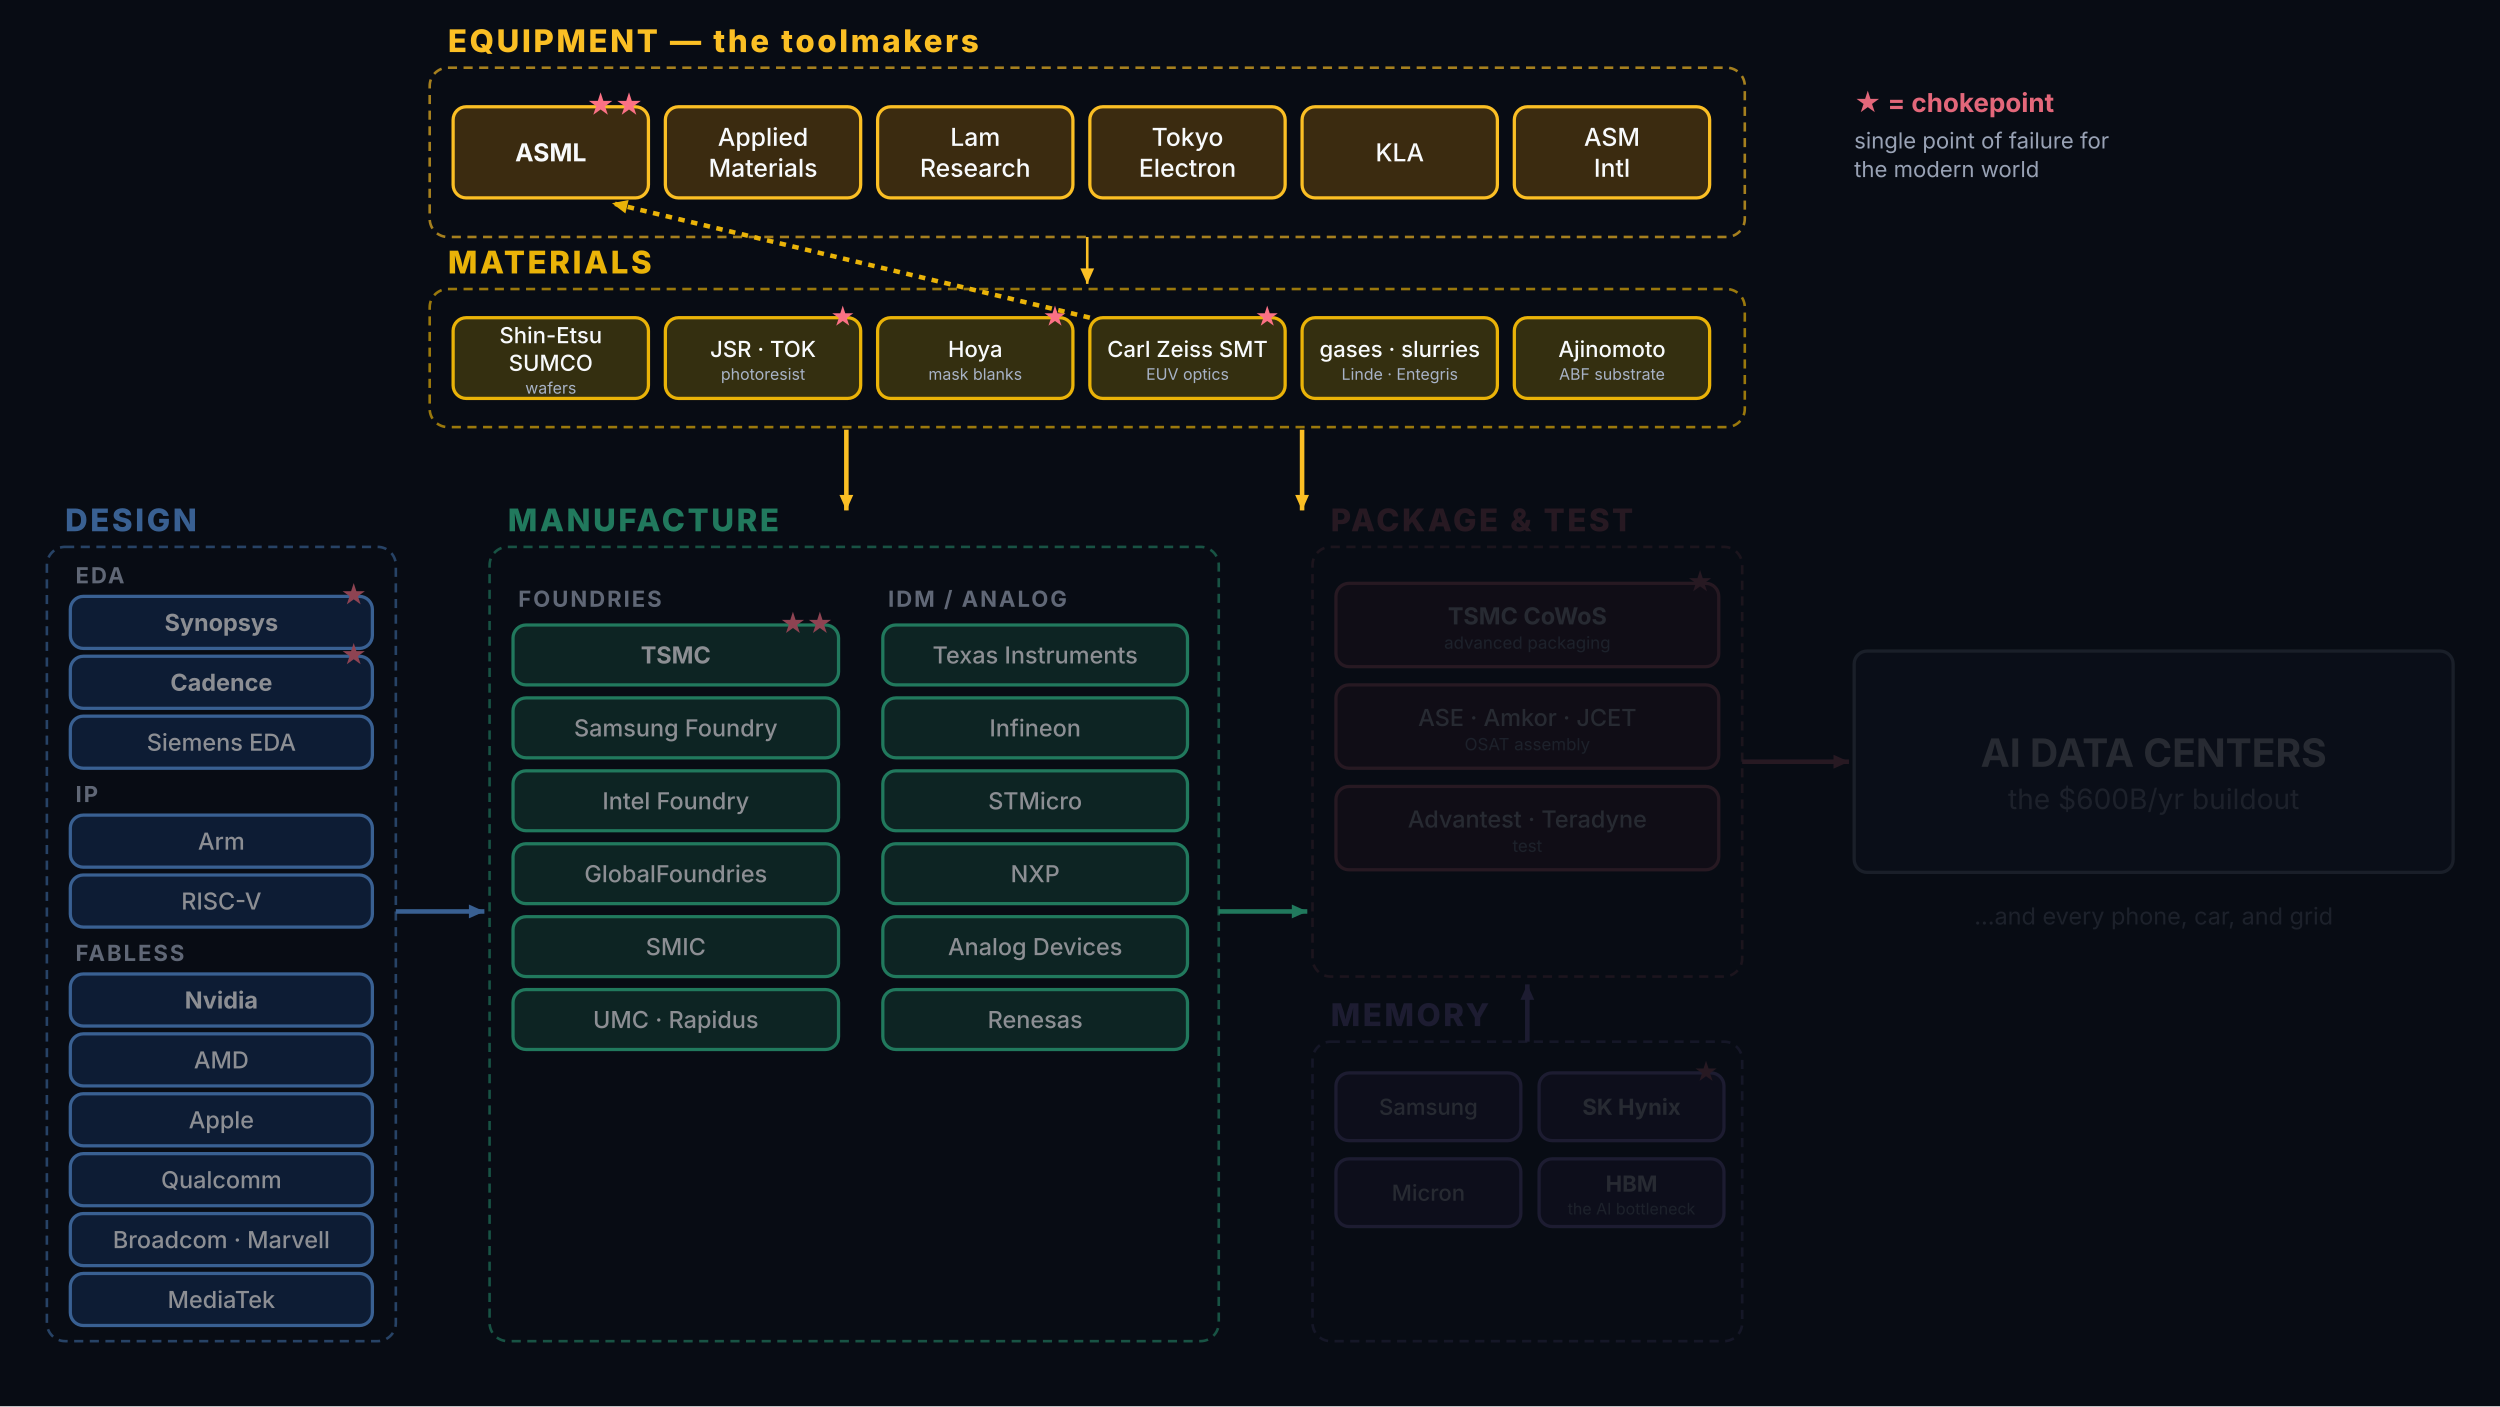
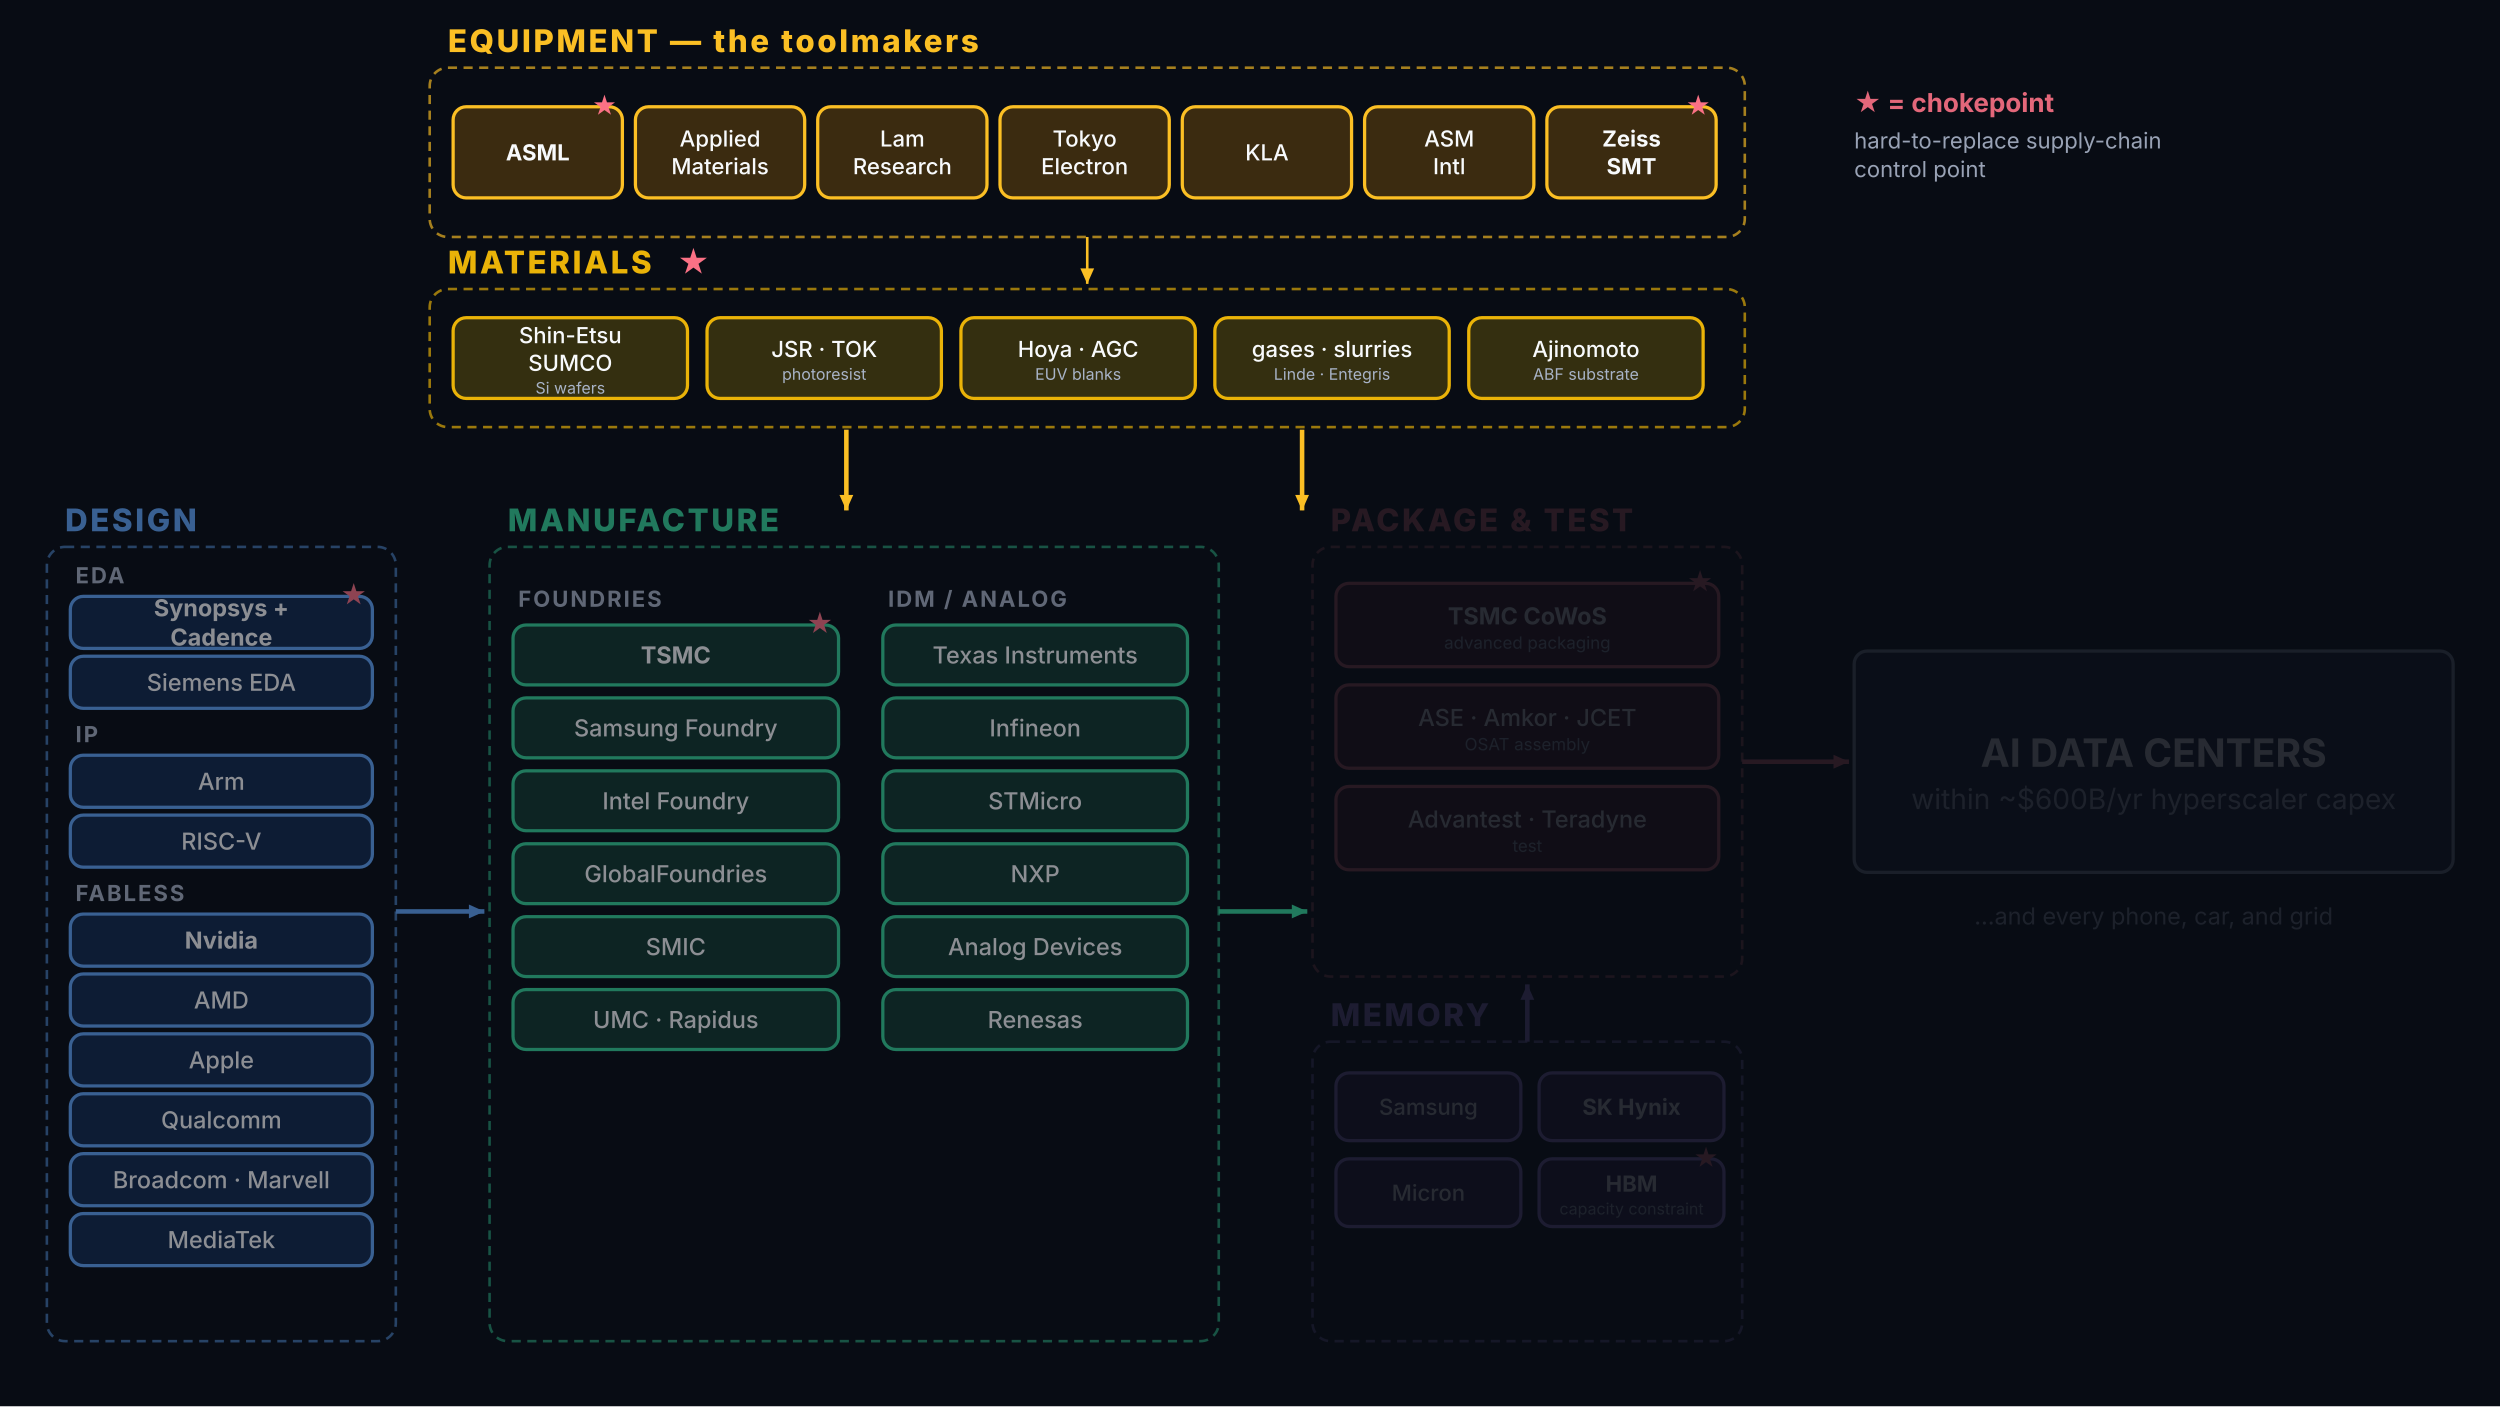
<svg xmlns="http://www.w3.org/2000/svg" viewBox="0 0 1920 1080" font-family="Inter, -apple-system, sans-serif">
  <rect width="1920" height="1080" fill="#080c14" />
  <g opacity="1">
    <rect x="330" y="52" width="1010" height="130" rx="14" fill="none" stroke="#fbbf24" stroke-width="2" stroke-dasharray="7 5" opacity="0.65" />
    <text x="344" y="40" font-size="24" font-weight="800" letter-spacing="2" fill="#fbbf24">EQUIPMENT — the toolmakers</text>
-     <rect x="348" y="82" width="150" height="70" rx="10" fill="#3b2b10" stroke="#fbbf24" stroke-width="2.5" />
-     <text x="423" y="117" text-anchor="middle" dominant-baseline="central" font-size="19" font-weight="700" fill="#f8fafc">ASML</text>
-     <text x="494" y="88" text-anchor="end" font-size="20.9" fill="#fb7185">★★</text>
-     <rect x="511" y="82" width="150" height="70" rx="10" fill="#3b2b10" stroke="#fbbf24" stroke-width="2.5" />
-     <text x="586" y="105.125" text-anchor="middle" dominant-baseline="central" font-size="19" font-weight="500" fill="#f8fafc">Applied</text>
-     <text x="586" y="128.875" text-anchor="middle" dominant-baseline="central" font-size="19" font-weight="500" fill="#f8fafc">Materials</text>
-     <rect x="674" y="82" width="150" height="70" rx="10" fill="#3b2b10" stroke="#fbbf24" stroke-width="2.5" />
-     <text x="749" y="105.125" text-anchor="middle" dominant-baseline="central" font-size="19" font-weight="500" fill="#f8fafc">Lam</text>
-     <text x="749" y="128.875" text-anchor="middle" dominant-baseline="central" font-size="19" font-weight="500" fill="#f8fafc">Research</text>
-     <rect x="837" y="82" width="150" height="70" rx="10" fill="#3b2b10" stroke="#fbbf24" stroke-width="2.5" />
-     <text x="912" y="105.125" text-anchor="middle" dominant-baseline="central" font-size="19" font-weight="500" fill="#f8fafc">Tokyo</text>
-     <text x="912" y="128.875" text-anchor="middle" dominant-baseline="central" font-size="19" font-weight="500" fill="#f8fafc">Electron</text>
-     <rect x="1000" y="82" width="150" height="70" rx="10" fill="#3b2b10" stroke="#fbbf24" stroke-width="2.5" />
-     <text x="1075" y="117" text-anchor="middle" dominant-baseline="central" font-size="19" font-weight="500" fill="#f8fafc">KLA</text>
-     <rect x="1163" y="82" width="150" height="70" rx="10" fill="#3b2b10" stroke="#fbbf24" stroke-width="2.5" />
-     <text x="1238" y="105.125" text-anchor="middle" dominant-baseline="central" font-size="19" font-weight="500" fill="#f8fafc">ASM</text>
-     <text x="1238" y="128.875" text-anchor="middle" dominant-baseline="central" font-size="19" font-weight="500" fill="#f8fafc">Intl</text>
+     <rect x="348" y="82" width="130" height="70" rx="10" fill="#3b2b10" stroke="#fbbf24" stroke-width="2.5" />
+     <text x="413" y="117" text-anchor="middle" dominant-baseline="central" font-size="17" font-weight="700" fill="#f8fafc">ASML</text>
+     <text x="474" y="88" text-anchor="end" font-size="18.7" fill="#fb7185">★</text>
+     <rect x="488" y="82" width="130" height="70" rx="10" fill="#3b2b10" stroke="#fbbf24" stroke-width="2.5" />
+     <text x="553" y="106.375" text-anchor="middle" dominant-baseline="central" font-size="17" font-weight="500" fill="#f8fafc">Applied</text>
+     <text x="553" y="127.625" text-anchor="middle" dominant-baseline="central" font-size="17" font-weight="500" fill="#f8fafc">Materials</text>
+     <rect x="628" y="82" width="130" height="70" rx="10" fill="#3b2b10" stroke="#fbbf24" stroke-width="2.5" />
+     <text x="693" y="106.375" text-anchor="middle" dominant-baseline="central" font-size="17" font-weight="500" fill="#f8fafc">Lam</text>
+     <text x="693" y="127.625" text-anchor="middle" dominant-baseline="central" font-size="17" font-weight="500" fill="#f8fafc">Research</text>
+     <rect x="768" y="82" width="130" height="70" rx="10" fill="#3b2b10" stroke="#fbbf24" stroke-width="2.5" />
+     <text x="833" y="106.375" text-anchor="middle" dominant-baseline="central" font-size="17" font-weight="500" fill="#f8fafc">Tokyo</text>
+     <text x="833" y="127.625" text-anchor="middle" dominant-baseline="central" font-size="17" font-weight="500" fill="#f8fafc">Electron</text>
+     <rect x="908" y="82" width="130" height="70" rx="10" fill="#3b2b10" stroke="#fbbf24" stroke-width="2.5" />
+     <text x="973" y="117" text-anchor="middle" dominant-baseline="central" font-size="17" font-weight="500" fill="#f8fafc">KLA</text>
+     <rect x="1048" y="82" width="130" height="70" rx="10" fill="#3b2b10" stroke="#fbbf24" stroke-width="2.5" />
+     <text x="1113" y="106.375" text-anchor="middle" dominant-baseline="central" font-size="17" font-weight="500" fill="#f8fafc">ASM</text>
+     <text x="1113" y="127.625" text-anchor="middle" dominant-baseline="central" font-size="17" font-weight="500" fill="#f8fafc">Intl</text>
+     <rect x="1188" y="82" width="130" height="70" rx="10" fill="#3b2b10" stroke="#fbbf24" stroke-width="2.5" />
+     <text x="1253" y="106.375" text-anchor="middle" dominant-baseline="central" font-size="17" font-weight="700" fill="#f8fafc">Zeiss</text>
+     <text x="1253" y="127.625" text-anchor="middle" dominant-baseline="central" font-size="17" font-weight="700" fill="#f8fafc">SMT</text>
+     <text x="1314" y="88" text-anchor="end" font-size="18.7" fill="#fb7185">★</text>
  </g>
  <g opacity="1">
    <rect x="330" y="222" width="1010" height="106" rx="14" fill="none" stroke="#eab308" stroke-width="2" stroke-dasharray="7 5" opacity="0.65" />
    <text x="344" y="210" font-size="24" font-weight="800" letter-spacing="2" fill="#eab308">MATERIALS</text>
-     <rect x="348" y="244" width="150" height="62" rx="10" fill="#342f10" stroke="#eab308" stroke-width="2.5" />
-     <text x="423" y="257.375" text-anchor="middle" dominant-baseline="central" font-size="17" font-weight="500" fill="#f8fafc">Shin-Etsu</text>
-     <text x="423" y="278.625" text-anchor="middle" dominant-baseline="central" font-size="17" font-weight="500" fill="#f8fafc">SUMCO</text>
-     <text x="423" y="297.875" text-anchor="middle" dominant-baseline="central" font-size="12.24" fill="#a8b3c7">wafers</text>
-     <rect x="511" y="244" width="150" height="62" rx="10" fill="#342f10" stroke="#eab308" stroke-width="2.5" />
-     <text x="586" y="268" text-anchor="middle" dominant-baseline="central" font-size="17" font-weight="500" fill="#f8fafc">JSR · TOK</text>
-     <text x="586" y="287.25" text-anchor="middle" dominant-baseline="central" font-size="12.24" fill="#a8b3c7">photoresist</text>
-     <text x="657" y="250" text-anchor="end" font-size="18.7" fill="#fb7185">★</text>
-     <rect x="674" y="244" width="150" height="62" rx="10" fill="#342f10" stroke="#eab308" stroke-width="2.5" />
-     <text x="749" y="268" text-anchor="middle" dominant-baseline="central" font-size="17" font-weight="500" fill="#f8fafc">Hoya</text>
-     <text x="749" y="287.25" text-anchor="middle" dominant-baseline="central" font-size="12.24" fill="#a8b3c7">mask blanks</text>
-     <text x="820" y="250" text-anchor="end" font-size="18.7" fill="#fb7185">★</text>
-     <rect x="837" y="244" width="150" height="62" rx="10" fill="#342f10" stroke="#eab308" stroke-width="2.5" />
-     <text x="912" y="268" text-anchor="middle" dominant-baseline="central" font-size="17" font-weight="500" fill="#f8fafc">Carl Zeiss SMT</text>
-     <text x="912" y="287.25" text-anchor="middle" dominant-baseline="central" font-size="12.24" fill="#a8b3c7">EUV optics</text>
-     <text x="983" y="250" text-anchor="end" font-size="18.7" fill="#fb7185">★</text>
-     <rect x="1000" y="244" width="150" height="62" rx="10" fill="#342f10" stroke="#eab308" stroke-width="2.5" />
-     <text x="1075" y="268" text-anchor="middle" dominant-baseline="central" font-size="17" font-weight="500" fill="#f8fafc">gases · slurries</text>
-     <text x="1075" y="287.25" text-anchor="middle" dominant-baseline="central" font-size="12.24" fill="#a8b3c7">Linde · Entegris</text>
-     <rect x="1163" y="244" width="150" height="62" rx="10" fill="#342f10" stroke="#eab308" stroke-width="2.5" />
-     <text x="1238" y="268" text-anchor="middle" dominant-baseline="central" font-size="17" font-weight="500" fill="#f8fafc">Ajinomoto</text>
-     <text x="1238" y="287.25" text-anchor="middle" dominant-baseline="central" font-size="12.24" fill="#a8b3c7">ABF substrate</text>
-     <line x1="837" y1="244" x2="470" y2="156" stroke="#eab308" stroke-width="3.5" stroke-dasharray="5 5" />
-     <polygon points="470,156 482.779,153.613 480.307,163.923" fill="#eab308" />
+     <text x="520" y="210" font-size="24" font-weight="800" fill="#fb7185">★</text>
+     <rect x="348" y="244" width="180" height="62" rx="10" fill="#342f10" stroke="#eab308" stroke-width="2.5" />
+     <text x="438" y="257.375" text-anchor="middle" dominant-baseline="central" font-size="17" font-weight="500" fill="#f8fafc">Shin-Etsu</text>
+     <text x="438" y="278.625" text-anchor="middle" dominant-baseline="central" font-size="17" font-weight="500" fill="#f8fafc">SUMCO</text>
+     <text x="438" y="297.875" text-anchor="middle" dominant-baseline="central" font-size="12.24" fill="#a8b3c7">Si wafers</text>
+     <rect x="543" y="244" width="180" height="62" rx="10" fill="#342f10" stroke="#eab308" stroke-width="2.5" />
+     <text x="633" y="268" text-anchor="middle" dominant-baseline="central" font-size="17" font-weight="500" fill="#f8fafc">JSR · TOK</text>
+     <text x="633" y="287.25" text-anchor="middle" dominant-baseline="central" font-size="12.24" fill="#a8b3c7">photoresist</text>
+     <rect x="738" y="244" width="180" height="62" rx="10" fill="#342f10" stroke="#eab308" stroke-width="2.5" />
+     <text x="828" y="268" text-anchor="middle" dominant-baseline="central" font-size="17" font-weight="500" fill="#f8fafc">Hoya · AGC</text>
+     <text x="828" y="287.25" text-anchor="middle" dominant-baseline="central" font-size="12.24" fill="#a8b3c7">EUV blanks</text>
+     <rect x="933" y="244" width="180" height="62" rx="10" fill="#342f10" stroke="#eab308" stroke-width="2.5" />
+     <text x="1023" y="268" text-anchor="middle" dominant-baseline="central" font-size="17" font-weight="500" fill="#f8fafc">gases · slurries</text>
+     <text x="1023" y="287.25" text-anchor="middle" dominant-baseline="central" font-size="12.24" fill="#a8b3c7">Linde · Entegris</text>
+     <rect x="1128" y="244" width="180" height="62" rx="10" fill="#342f10" stroke="#eab308" stroke-width="2.5" />
+     <text x="1218" y="268" text-anchor="middle" dominant-baseline="central" font-size="17" font-weight="500" fill="#f8fafc">Ajinomoto</text>
+     <text x="1218" y="287.25" text-anchor="middle" dominant-baseline="central" font-size="12.24" fill="#a8b3c7">ABF substrate</text>
  </g>
  <g opacity="1">
    <line x1="650" y1="330" x2="650" y2="392" stroke="#fbbf24" stroke-width="3.5" />
    <polygon points="650,392 644.699,380.13 655.301,380.13" fill="#fbbf24" />
    <line x1="1000" y1="330" x2="1000" y2="392" stroke="#fbbf24" stroke-width="3.5" />
    <polygon points="1000,392 994.699,380.13 1005.301,380.13" fill="#fbbf24" />
    <line x1="835" y1="182" x2="835" y2="218" stroke="#fbbf24" stroke-width="2" />
    <polygon points="835,218 829.699,206.13 840.301,206.13" fill="#fbbf24" />
  </g>
  <g opacity="0.55">
    <rect x="36" y="420" width="268" height="610" rx="14" fill="none" stroke="#60a5fa" stroke-width="2" stroke-dasharray="7 5" opacity="0.65" />
    <text x="50" y="408" font-size="24" font-weight="800" letter-spacing="2" fill="#60a5fa">DESIGN</text>
    <text x="58" y="448" font-size="17" font-weight="700" letter-spacing="1.5" fill="#a8b3c7">EDA</text>
    <rect x="54" y="458" width="232" height="40" rx="10" fill="#102a4f" stroke="#60a5fa" stroke-width="2.5" />
-     <text x="170" y="478" text-anchor="middle" dominant-baseline="central" font-size="18" font-weight="700" fill="#f8fafc">Synopsys</text>
+     <text x="170" y="466.75" text-anchor="middle" dominant-baseline="central" font-size="18" font-weight="700" fill="#f8fafc">Synopsys +</text>
+     <text x="170" y="489.25" text-anchor="middle" dominant-baseline="central" font-size="18" font-weight="700" fill="#f8fafc">Cadence</text>
    <text x="282" y="464" text-anchor="end" font-size="19.8" fill="#fb7185">★</text>
    <rect x="54" y="504" width="232" height="40" rx="10" fill="#102a4f" stroke="#60a5fa" stroke-width="2.5" />
-     <text x="170" y="524" text-anchor="middle" dominant-baseline="central" font-size="18" font-weight="700" fill="#f8fafc">Cadence</text>
-     <text x="282" y="510" text-anchor="end" font-size="19.8" fill="#fb7185">★</text>
-     <rect x="54" y="550" width="232" height="40" rx="10" fill="#102a4f" stroke="#60a5fa" stroke-width="2.5" />
-     <text x="170" y="570" text-anchor="middle" dominant-baseline="central" font-size="18" font-weight="500" fill="#f8fafc">Siemens EDA</text>
-     <text x="58" y="616" font-size="17" font-weight="700" letter-spacing="1.5" fill="#a8b3c7">IP</text>
+     <text x="170" y="524" text-anchor="middle" dominant-baseline="central" font-size="18" font-weight="500" fill="#f8fafc">Siemens EDA</text>
+     <text x="58" y="570" font-size="17" font-weight="700" letter-spacing="1.5" fill="#a8b3c7">IP</text>
+     <rect x="54" y="580" width="232" height="40" rx="10" fill="#102a4f" stroke="#60a5fa" stroke-width="2.5" />
+     <text x="170" y="600" text-anchor="middle" dominant-baseline="central" font-size="18" font-weight="500" fill="#f8fafc">Arm</text>
    <rect x="54" y="626" width="232" height="40" rx="10" fill="#102a4f" stroke="#60a5fa" stroke-width="2.5" />
-     <text x="170" y="646" text-anchor="middle" dominant-baseline="central" font-size="18" font-weight="500" fill="#f8fafc">Arm</text>
-     <rect x="54" y="672" width="232" height="40" rx="10" fill="#102a4f" stroke="#60a5fa" stroke-width="2.5" />
-     <text x="170" y="692" text-anchor="middle" dominant-baseline="central" font-size="18" font-weight="500" fill="#f8fafc">RISC-V</text>
-     <text x="58" y="738" font-size="17" font-weight="700" letter-spacing="1.5" fill="#a8b3c7">FABLESS</text>
+     <text x="170" y="646" text-anchor="middle" dominant-baseline="central" font-size="18" font-weight="500" fill="#f8fafc">RISC-V</text>
+     <text x="58" y="692" font-size="17" font-weight="700" letter-spacing="1.5" fill="#a8b3c7">FABLESS</text>
+     <rect x="54" y="702" width="232" height="40" rx="10" fill="#102a4f" stroke="#60a5fa" stroke-width="2.5" />
+     <text x="170" y="722" text-anchor="middle" dominant-baseline="central" font-size="18" font-weight="700" fill="#f8fafc">Nvidia</text>
    <rect x="54" y="748" width="232" height="40" rx="10" fill="#102a4f" stroke="#60a5fa" stroke-width="2.5" />
-     <text x="170" y="768" text-anchor="middle" dominant-baseline="central" font-size="18" font-weight="700" fill="#f8fafc">Nvidia</text>
+     <text x="170" y="768" text-anchor="middle" dominant-baseline="central" font-size="18" font-weight="500" fill="#f8fafc">AMD</text>
    <rect x="54" y="794" width="232" height="40" rx="10" fill="#102a4f" stroke="#60a5fa" stroke-width="2.5" />
-     <text x="170" y="814" text-anchor="middle" dominant-baseline="central" font-size="18" font-weight="500" fill="#f8fafc">AMD</text>
+     <text x="170" y="814" text-anchor="middle" dominant-baseline="central" font-size="18" font-weight="500" fill="#f8fafc">Apple</text>
    <rect x="54" y="840" width="232" height="40" rx="10" fill="#102a4f" stroke="#60a5fa" stroke-width="2.5" />
-     <text x="170" y="860" text-anchor="middle" dominant-baseline="central" font-size="18" font-weight="500" fill="#f8fafc">Apple</text>
+     <text x="170" y="860" text-anchor="middle" dominant-baseline="central" font-size="18" font-weight="500" fill="#f8fafc">Qualcomm</text>
    <rect x="54" y="886" width="232" height="40" rx="10" fill="#102a4f" stroke="#60a5fa" stroke-width="2.5" />
-     <text x="170" y="906" text-anchor="middle" dominant-baseline="central" font-size="18" font-weight="500" fill="#f8fafc">Qualcomm</text>
+     <text x="170" y="906" text-anchor="middle" dominant-baseline="central" font-size="18" font-weight="500" fill="#f8fafc">Broadcom · Marvell</text>
    <rect x="54" y="932" width="232" height="40" rx="10" fill="#102a4f" stroke="#60a5fa" stroke-width="2.5" />
-     <text x="170" y="952" text-anchor="middle" dominant-baseline="central" font-size="18" font-weight="500" fill="#f8fafc">Broadcom · Marvell</text>
-     <rect x="54" y="978" width="232" height="40" rx="10" fill="#102a4f" stroke="#60a5fa" stroke-width="2.5" />
-     <text x="170" y="998" text-anchor="middle" dominant-baseline="central" font-size="18" font-weight="500" fill="#f8fafc">MediaTek</text>
+     <text x="170" y="952" text-anchor="middle" dominant-baseline="central" font-size="18" font-weight="500" fill="#f8fafc">MediaTek</text>
    <line x1="304" y1="700" x2="372" y2="700" stroke="#60a5fa" stroke-width="3.5" />
    <polygon points="372,700 360.13,705.301 360.13,694.699" fill="#60a5fa" />
  </g>
  <g opacity="0.55">
    <rect x="376" y="420" width="560" height="610" rx="14" fill="none" stroke="#34d399" stroke-width="2" stroke-dasharray="7 5" opacity="0.65" />
    <text x="390" y="408" font-size="24" font-weight="800" letter-spacing="2" fill="#34d399">MANUFACTURE</text>
    <text x="398" y="466" font-size="17" font-weight="700" letter-spacing="1.5" fill="#a8b3c7">FOUNDRIES</text>
    <rect x="394" y="480" width="250" height="46" rx="10" fill="#10382f" stroke="#34d399" stroke-width="2.5" />
    <text x="519" y="503" text-anchor="middle" dominant-baseline="central" font-size="18" font-weight="700" fill="#f8fafc">TSMC</text>
-     <text x="640" y="486" text-anchor="end" font-size="19.8" fill="#fb7185">★★</text>
+     <text x="640" y="486" text-anchor="end" font-size="19.8" fill="#fb7185">★</text>
    <rect x="394" y="536" width="250" height="46" rx="10" fill="#10382f" stroke="#34d399" stroke-width="2.5" />
    <text x="519" y="559" text-anchor="middle" dominant-baseline="central" font-size="18" font-weight="500" fill="#f8fafc">Samsung Foundry</text>
    <rect x="394" y="592" width="250" height="46" rx="10" fill="#10382f" stroke="#34d399" stroke-width="2.5" />
    <text x="519" y="615" text-anchor="middle" dominant-baseline="central" font-size="18" font-weight="500" fill="#f8fafc">Intel Foundry</text>
    <rect x="394" y="648" width="250" height="46" rx="10" fill="#10382f" stroke="#34d399" stroke-width="2.5" />
    <text x="519" y="671" text-anchor="middle" dominant-baseline="central" font-size="18" font-weight="500" fill="#f8fafc">GlobalFoundries</text>
    <rect x="394" y="704" width="250" height="46" rx="10" fill="#10382f" stroke="#34d399" stroke-width="2.5" />
    <text x="519" y="727" text-anchor="middle" dominant-baseline="central" font-size="18" font-weight="500" fill="#f8fafc">SMIC</text>
    <rect x="394" y="760" width="250" height="46" rx="10" fill="#10382f" stroke="#34d399" stroke-width="2.5" />
    <text x="519" y="783" text-anchor="middle" dominant-baseline="central" font-size="18" font-weight="500" fill="#f8fafc">UMC · Rapidus</text>
    <text x="682" y="466" font-size="17" font-weight="700" letter-spacing="1.5" fill="#a8b3c7">IDM / ANALOG</text>
    <rect x="678" y="480" width="234" height="46" rx="10" fill="#10382f" stroke="#34d399" stroke-width="2.5" />
    <text x="795" y="503" text-anchor="middle" dominant-baseline="central" font-size="18" font-weight="500" fill="#f8fafc">Texas Instruments</text>
    <rect x="678" y="536" width="234" height="46" rx="10" fill="#10382f" stroke="#34d399" stroke-width="2.5" />
    <text x="795" y="559" text-anchor="middle" dominant-baseline="central" font-size="18" font-weight="500" fill="#f8fafc">Infineon</text>
    <rect x="678" y="592" width="234" height="46" rx="10" fill="#10382f" stroke="#34d399" stroke-width="2.5" />
    <text x="795" y="615" text-anchor="middle" dominant-baseline="central" font-size="18" font-weight="500" fill="#f8fafc">STMicro</text>
    <rect x="678" y="648" width="234" height="46" rx="10" fill="#10382f" stroke="#34d399" stroke-width="2.5" />
    <text x="795" y="671" text-anchor="middle" dominant-baseline="central" font-size="18" font-weight="500" fill="#f8fafc">NXP</text>
    <rect x="678" y="704" width="234" height="46" rx="10" fill="#10382f" stroke="#34d399" stroke-width="2.5" />
    <text x="795" y="727" text-anchor="middle" dominant-baseline="central" font-size="18" font-weight="500" fill="#f8fafc">Analog Devices</text>
    <rect x="678" y="760" width="234" height="46" rx="10" fill="#10382f" stroke="#34d399" stroke-width="2.5" />
    <text x="795" y="783" text-anchor="middle" dominant-baseline="central" font-size="18" font-weight="500" fill="#f8fafc">Renesas</text>
    <line x1="936" y1="700" x2="1004" y2="700" stroke="#34d399" stroke-width="3.5" />
    <polygon points="1004,700 992.13,705.301 992.13,694.699" fill="#34d399" />
  </g>
  <g opacity="0.13">
    <rect x="1008" y="800" width="330" height="230" rx="14" fill="none" stroke="#a78bfa" stroke-width="2" stroke-dasharray="7 5" opacity="0.65" />
    <text x="1022" y="788" font-size="24" font-weight="800" letter-spacing="2" fill="#a78bfa">MEMORY</text>
    <rect x="1026" y="824" width="142" height="52" rx="10" fill="#2d2050" stroke="#a78bfa" stroke-width="2.5" />
    <text x="1097" y="850" text-anchor="middle" dominant-baseline="central" font-size="17" font-weight="500" fill="#f8fafc">Samsung</text>
    <rect x="1182" y="824" width="142" height="52" rx="10" fill="#2d2050" stroke="#a78bfa" stroke-width="2.5" />
    <text x="1253" y="850" text-anchor="middle" dominant-baseline="central" font-size="17" font-weight="700" fill="#f8fafc">SK Hynix</text>
-     <text x="1320" y="830" text-anchor="end" font-size="18.7" fill="#fb7185">★</text>
    <rect x="1026" y="890" width="142" height="52" rx="10" fill="#2d2050" stroke="#a78bfa" stroke-width="2.5" />
    <text x="1097" y="916" text-anchor="middle" dominant-baseline="central" font-size="17" font-weight="500" fill="#f8fafc">Micron</text>
    <rect x="1182" y="890" width="142" height="52" rx="10" fill="#2d2050" stroke="#a78bfa" stroke-width="2.5" />
    <text x="1253" y="909" text-anchor="middle" dominant-baseline="central" font-size="17" font-weight="700" fill="#f8fafc">HBM</text>
-     <text x="1253" y="928.25" text-anchor="middle" dominant-baseline="central" font-size="12.24" fill="#a8b3c7">the AI bottleneck</text>
+     <text x="1253" y="928.25" text-anchor="middle" dominant-baseline="central" font-size="12.24" fill="#a8b3c7">capacity constraint</text>
+     <text x="1320" y="896" text-anchor="end" font-size="18.7" fill="#fb7185">★</text>
    <line x1="1173" y1="800" x2="1173" y2="756" stroke="#a78bfa" stroke-width="3.5" />
    <polygon points="1173,756 1178.301,767.87 1167.699,767.87" fill="#a78bfa" />
  </g>
  <g opacity="0.13">
    <rect x="1008" y="420" width="330" height="330" rx="14" fill="none" stroke="#fb7185" stroke-width="2" stroke-dasharray="7 5" opacity="0.65" />
    <text x="1022" y="408" font-size="24" font-weight="800" letter-spacing="2" fill="#fb7185">PACKAGE &amp; TEST</text>
    <rect x="1026" y="448" width="294" height="64" rx="10" fill="#441b2a" stroke="#fb7185" stroke-width="2.5" />
    <text x="1173" y="473" text-anchor="middle" dominant-baseline="central" font-size="18" font-weight="700" fill="#f8fafc">TSMC CoWoS</text>
    <text x="1173" y="493.5" text-anchor="middle" dominant-baseline="central" font-size="12.96" fill="#a8b3c7">advanced packaging</text>
    <text x="1316" y="454" text-anchor="end" font-size="19.8" fill="#fb7185">★</text>
    <rect x="1026" y="526" width="294" height="64" rx="10" fill="#441b2a" stroke="#fb7185" stroke-width="2.5" />
    <text x="1173" y="551" text-anchor="middle" dominant-baseline="central" font-size="18" font-weight="500" fill="#f8fafc">ASE · Amkor · JCET</text>
    <text x="1173" y="571.5" text-anchor="middle" dominant-baseline="central" font-size="12.96" fill="#a8b3c7">OSAT assembly</text>
    <rect x="1026" y="604" width="294" height="64" rx="10" fill="#441b2a" stroke="#fb7185" stroke-width="2.5" />
    <text x="1173" y="629" text-anchor="middle" dominant-baseline="central" font-size="18" font-weight="500" fill="#f8fafc">Advantest · Teradyne</text>
    <text x="1173" y="649.5" text-anchor="middle" dominant-baseline="central" font-size="12.96" fill="#a8b3c7">test</text>
    <line x1="1338" y1="585" x2="1420" y2="585" stroke="#fb7185" stroke-width="3.5" />
    <polygon points="1420,585 1408.13,590.301 1408.13,579.699" fill="#fb7185" />
  </g>
  <g opacity="0.13">
    <rect x="1424" y="500" width="460" height="170" rx="10" fill="#172033" stroke="#94a3b8" stroke-width="2.5" />
    <text x="1654" y="578" text-anchor="middle" dominant-baseline="central" font-size="30" font-weight="700" fill="#f8fafc">AI DATA CENTERS</text>
-     <text x="1654" y="613.5" text-anchor="middle" dominant-baseline="central" font-size="21.6" fill="#a8b3c7">the $600B/yr buildout</text>
+     <text x="1654" y="613.5" text-anchor="middle" dominant-baseline="central" font-size="21.6" fill="#a8b3c7">within ~$600B/yr hyperscaler capex</text>
    <text x="1654" y="710" text-anchor="middle" font-size="18" fill="#a8b3c7">…and every phone, car, and grid</text>
  </g>
  <g opacity="0.9">
    <text x="1424" y="86" font-size="20" fill="#fb7185" font-weight="700">★ = chokepoint</text>
-     <text x="1424" y="114" font-size="17" fill="#a8b3c7">single point of failure for</text>
-     <text x="1424" y="136" font-size="17" fill="#a8b3c7">the modern world</text>
+     <text x="1424" y="114" font-size="17" fill="#a8b3c7">hard-to-replace supply-chain</text>
+     <text x="1424" y="136" font-size="17" fill="#a8b3c7">control point</text>
  </g>
</svg>
